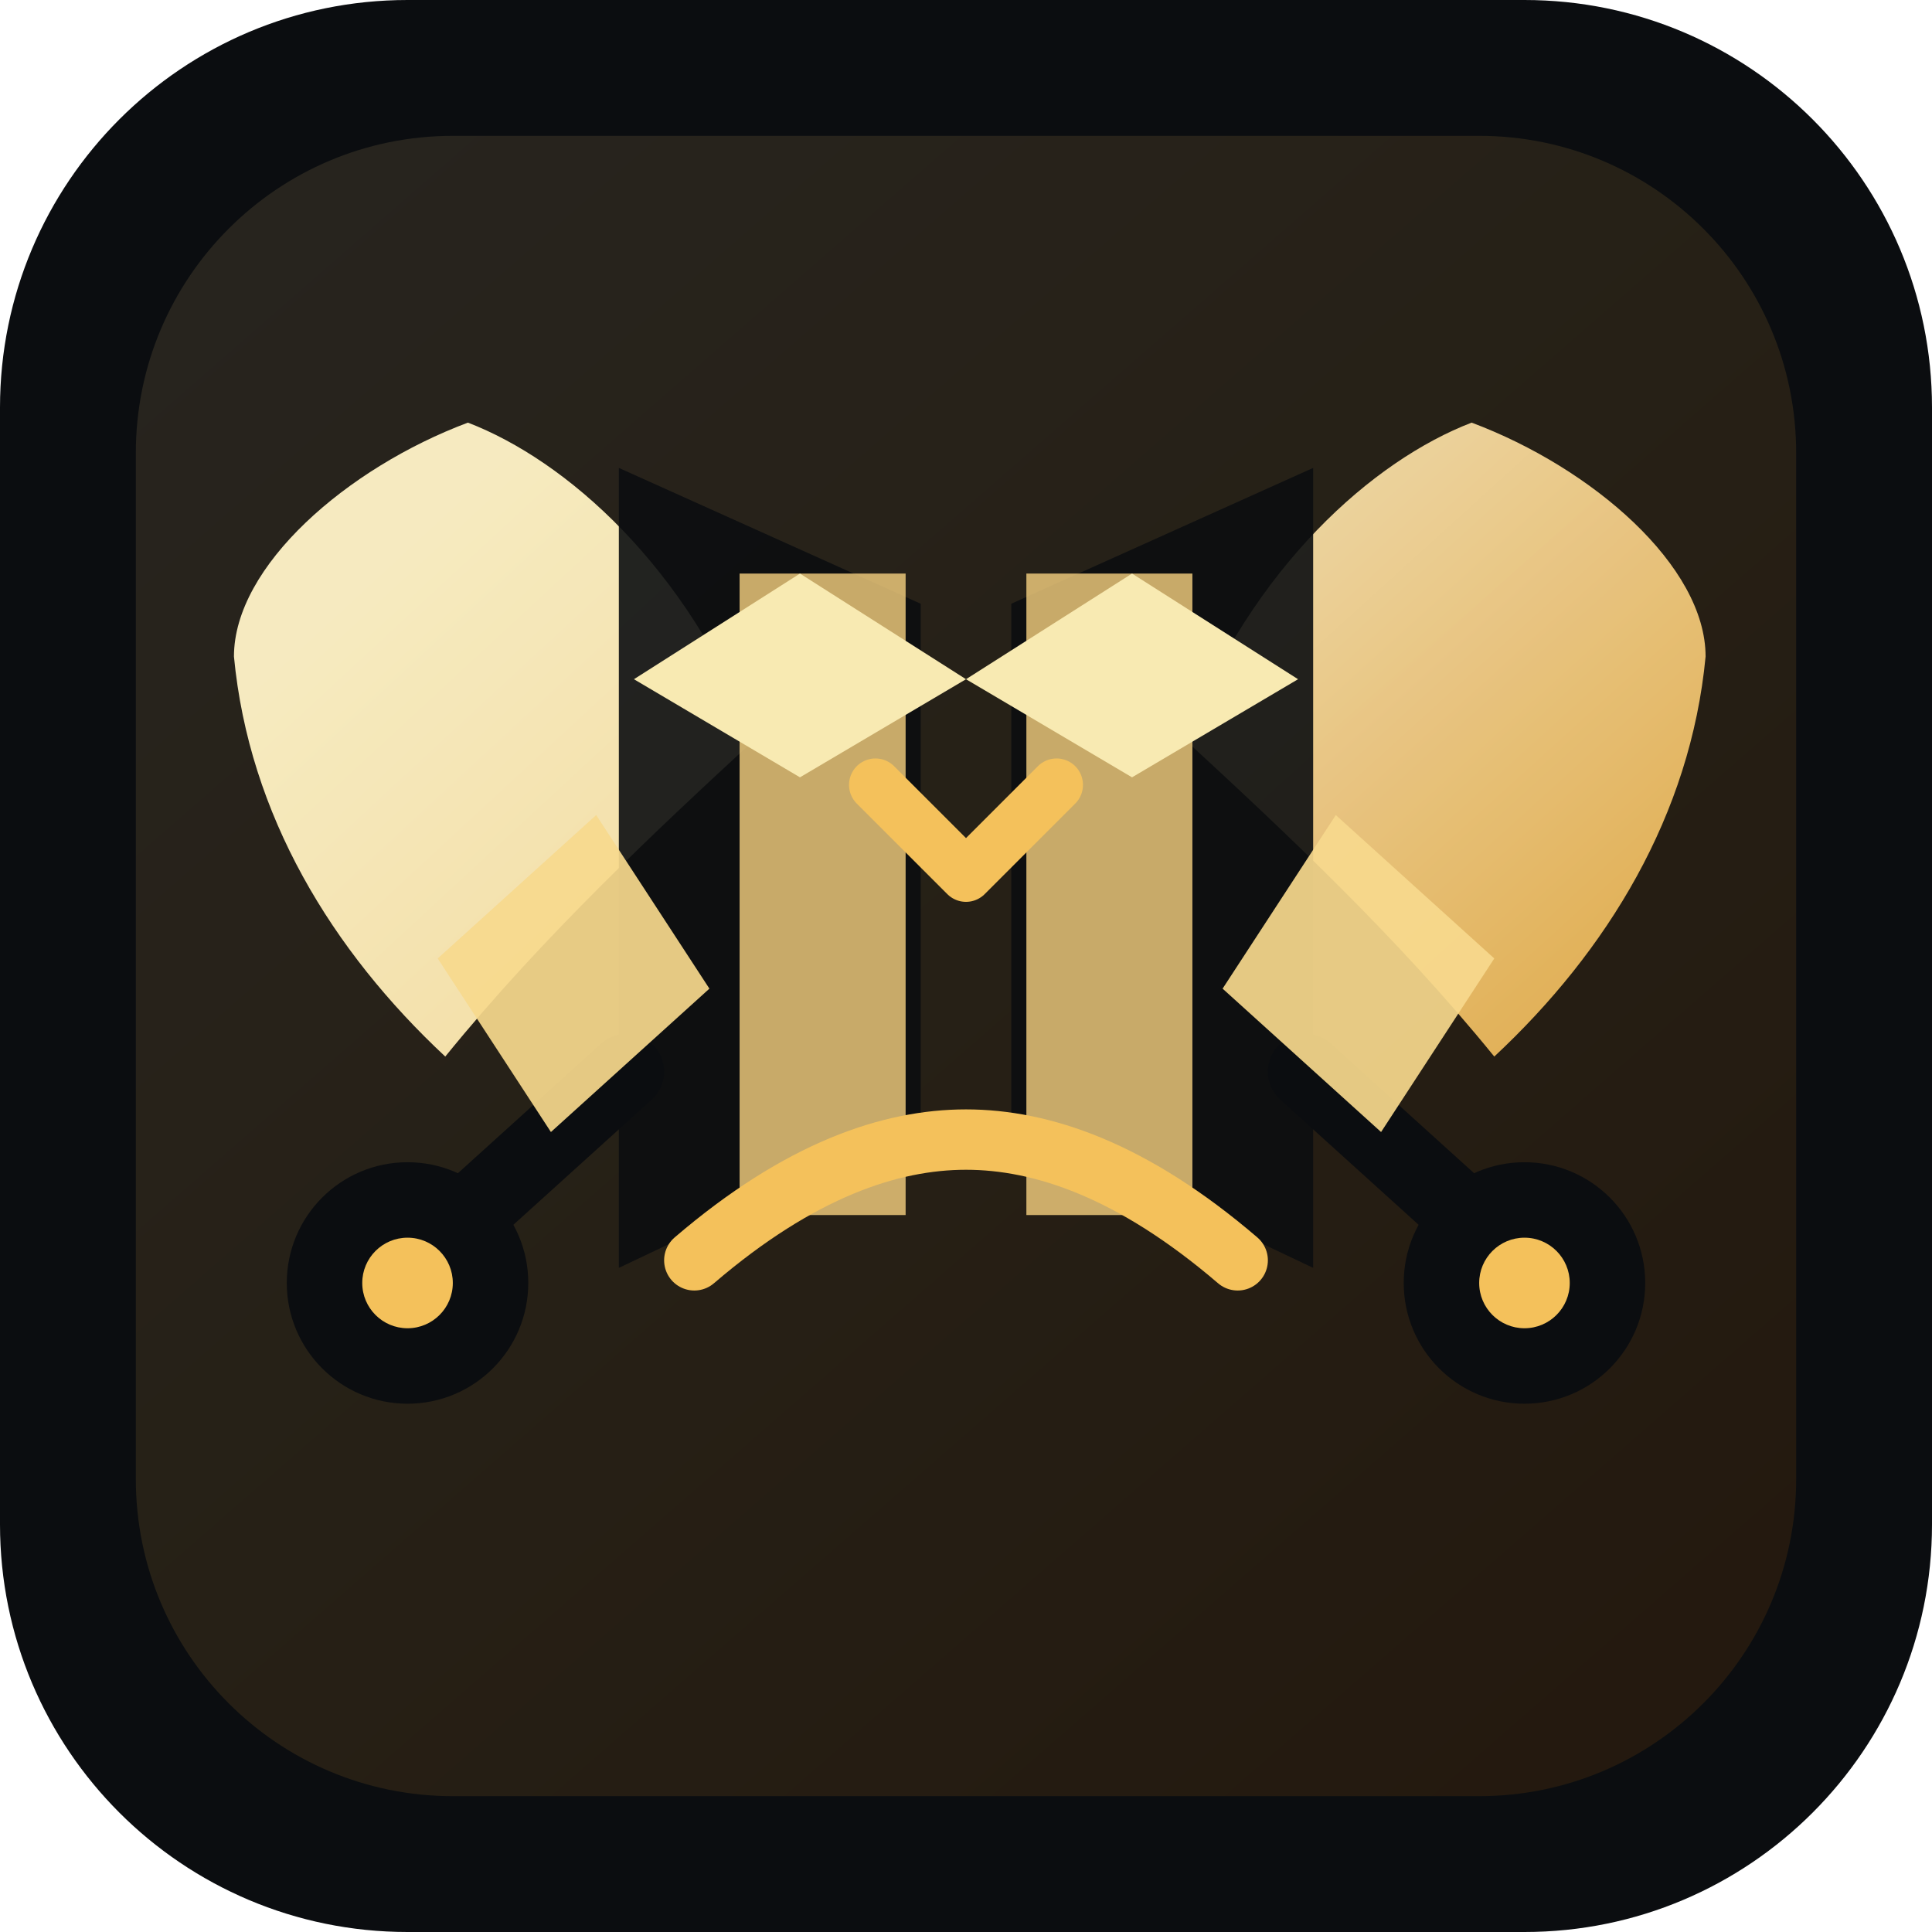
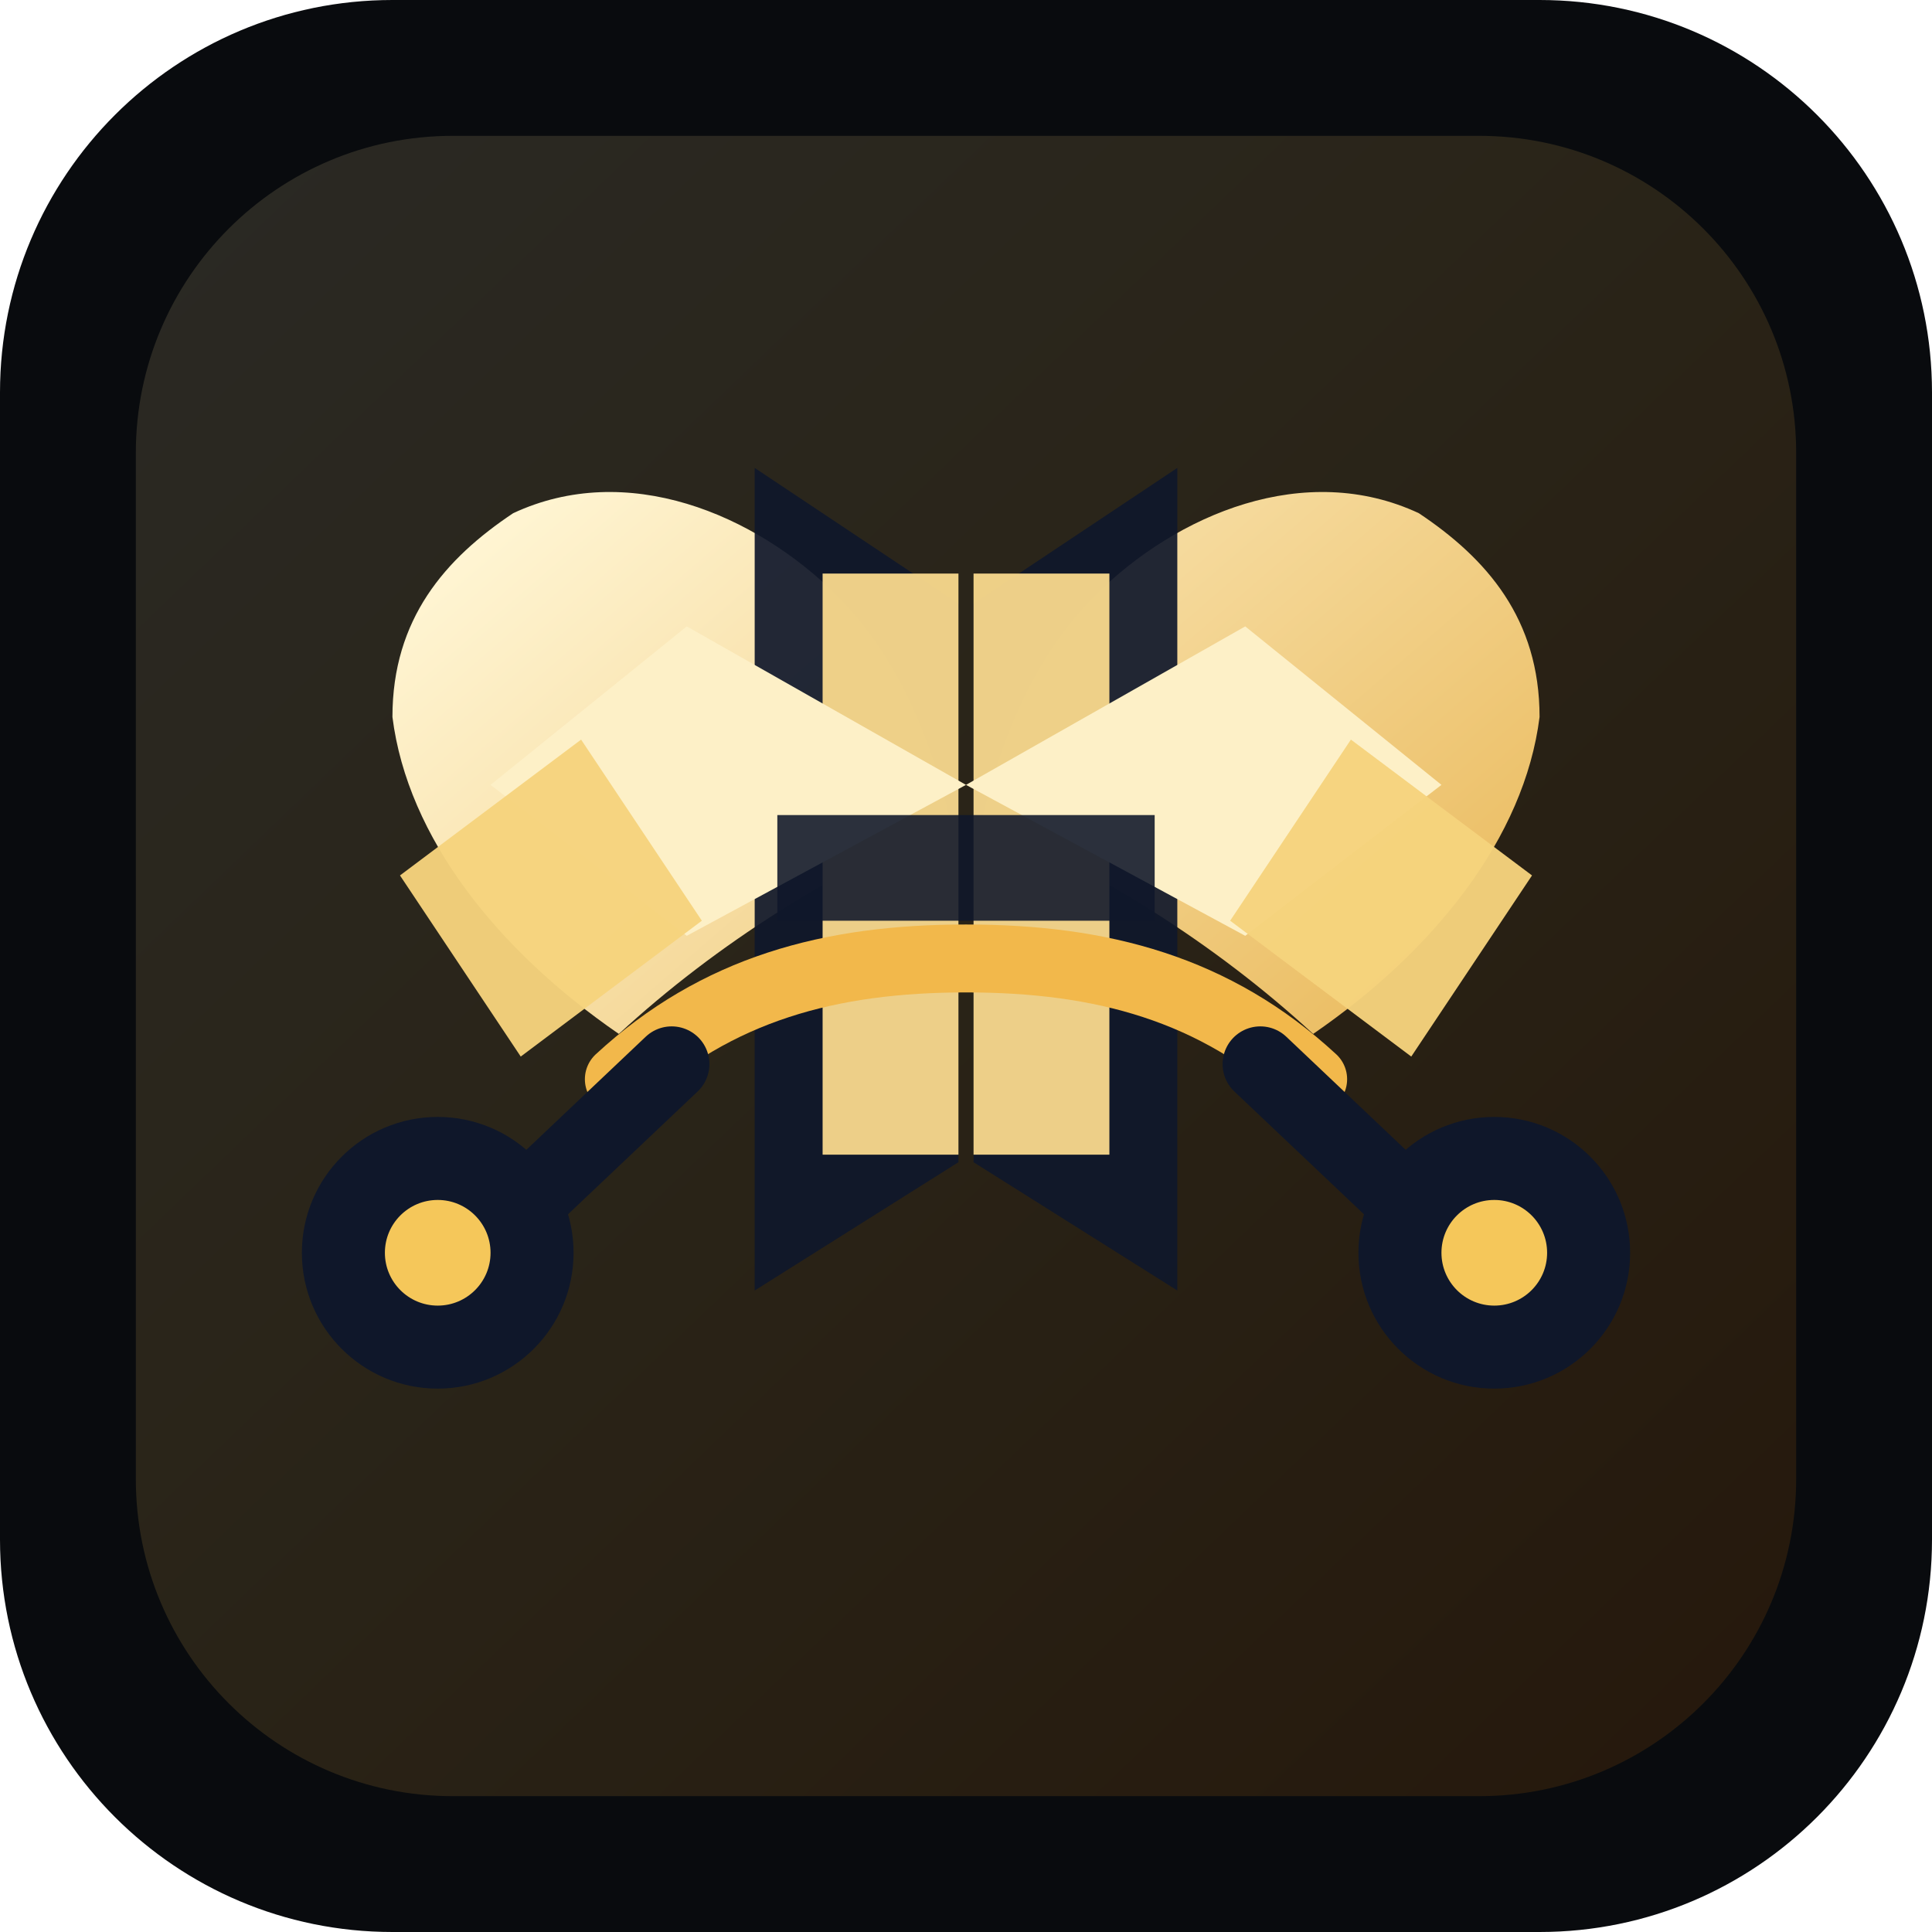
<svg xmlns="http://www.w3.org/2000/svg" width="256" height="256" viewBox="0 0 256 256" fill="none">
  <defs>
-     <linearGradient id="bg" x1="34" y1="28" x2="212" y2="232" gradientUnits="userSpaceOnUse">
-       <stop stop-color="#F5D38A" />
-       <stop offset="0.45" stop-color="#F2B94A" />
+     <linearGradient id="bg" x1="28" y1="28" x2="220" y2="228" gradientUnits="userSpaceOnUse">
+       <stop stop-color="#F9E7A8" />
+       <stop offset="0.45" stop-color="#F5C75A" />
      <stop offset="1" stop-color="#D97706" />
    </linearGradient>
-     <linearGradient id="fabricL" x1="64" y1="62" x2="164" y2="170" gradientUnits="userSpaceOnUse">
-       <stop stop-color="#FEF3C7" />
-       <stop offset="1" stop-color="#F8D68B" />
-     </linearGradient>
-     <linearGradient id="fabricR" x1="92" y1="62" x2="190" y2="170" gradientUnits="userSpaceOnUse">
-       <stop stop-color="#FFF8E2" />
-       <stop offset="1" stop-color="#E8B14B" />
+     <linearGradient id="blade" x1="76" y1="60" x2="176" y2="176" gradientUnits="userSpaceOnUse">
+       <stop stop-color="#FFF5D3" />
+       <stop offset="1" stop-color="#E7B24C" />
    </linearGradient>
  </defs>
-   <rect width="256" height="256" rx="54" fill="#0B0D10" />
-   <rect x="18" y="18" width="220" height="220" rx="42" fill="url(#bg)" opacity="0.12" />
-   <path d="M62 56C75 61 91 75 100 98C87 110 72 124 59 140C44 126 33 108 31 87C31 75 46 62 62 56Z" fill="url(#fabricL)" opacity="0.96" />
-   <path d="M195 56C182 61 166 75 157 98C170 110 185 124 198 140C213 126 224 108 226 87C226 75 211 62 195 56Z" fill="url(#fabricR)" opacity="0.95" />
-   <path d="M82 62L122 80L122 149L82 168L82 62Z" fill="#0B0D10" opacity="0.9" />
-   <path d="M174 62L134 80L134 149L174 168L174 62Z" fill="#0B0D10" opacity="0.9" />
-   <path d="M98 76H120V161H98V76Z" fill="#F6D17F" opacity="0.8" />
-   <path d="M158 76H136V161H158V76Z" fill="#F6D17F" opacity="0.8" />
-   <path d="M106 76L128 90L106 103L84 90L106 76Z" fill="#F8EAB2" />
-   <path d="M150 76L128 90L150 103L172 90L150 76Z" fill="#F8EAB2" />
-   <path d="M116 104L128 116L140 104" stroke="#F4C15B" stroke-width="7" stroke-linecap="round" stroke-linejoin="round" />
-   <path d="M92 167C106 155 118 151 128 151C138 151 150 155 164 167" stroke="#F4C15B" stroke-width="8" stroke-linecap="round" />
-   <path d="M62 161L83 142" stroke="#0B0D10" stroke-width="10" stroke-linecap="round" />
-   <path d="M194 161L173 142" stroke="#0B0D10" stroke-width="10" stroke-linecap="round" />
-   <circle cx="54" cy="170" r="16" fill="#0B0D10" />
-   <circle cx="202" cy="170" r="16" fill="#0B0D10" />
-   <circle cx="54" cy="170" r="6" fill="#F4C15B" />
-   <circle cx="202" cy="170" r="6" fill="#F4C15B" />
-   <path d="M79 108L58 127L73 150L94 131L79 108Z" fill="#F7D98D" opacity="0.92" />
-   <path d="M177 108L198 127L183 150L162 131L177 108Z" fill="#F7D98D" opacity="0.92" />
+   <rect width="256" height="256" rx="52" fill="#090B0E" />
+   <rect x="18" y="18" width="220" height="220" rx="42" fill="url(#bg)" opacity="0.14" />
+   <path d="M68 68C83 61 100 68 111 79C118 86 123 96 126 109C111 115 95 125 82 137C66 126 54 111 52 95C52 82 59 74 68 68Z" fill="url(#blade)" />
+   <path d="M188 68C173 61 156 68 145 79C138 86 133 96 130 109C145 115 161 125 174 137C190 126 202 111 204 95C204 82 197 74 188 68Z" fill="url(#blade)" />
+   <path d="M100 62L127 80L127 154L100 171L100 62Z" fill="#0F172A" opacity="0.92" />
+   <path d="M156 62L129 80L129 154L156 171L156 62Z" fill="#0F172A" opacity="0.92" />
+   <path d="M109 76H127V153H109V76Z" fill="#F8D88D" opacity="0.95" />
+   <path d="M147 76H129V153H147V76Z" fill="#F8D88D" opacity="0.95" />
+   <path d="M91 83L128 104L91 124L65 104L91 83Z" fill="#FDF0C7" />
+   <path d="M165 83L128 104L165 124L191 104L165 83Z" fill="#FDF0C7" />
+   <path d="M82 143C95 131 110 127 128 127C146 127 161 131 174 143" stroke="#F2B84B" stroke-width="9" stroke-linecap="round" />
+   <path d="M103 108H128V122H103V108Z" fill="#0F172A" opacity="0.88" />
+   <path d="M153 108H128V122H153V108Z" fill="#0F172A" opacity="0.88" />
+   <path d="M70 159L89 141" stroke="#0F172A" stroke-width="10" stroke-linecap="round" />
+   <path d="M186 159L167 141" stroke="#0F172A" stroke-width="10" stroke-linecap="round" />
+   <circle cx="58" cy="166" r="18" fill="#0F172A" />
+   <circle cx="198" cy="166" r="18" fill="#0F172A" />
+   <circle cx="58" cy="166" r="7" fill="#F5C75A" />
+   <circle cx="198" cy="166" r="7" fill="#F5C75A" />
+   <path d="M77 98L53 116L69 140L93 122L77 98Z" fill="#F6D37D" opacity="0.96" />
+   <path d="M179 98L203 116L187 140L163 122L179 98Z" fill="#F6D37D" opacity="0.96" />
</svg>
